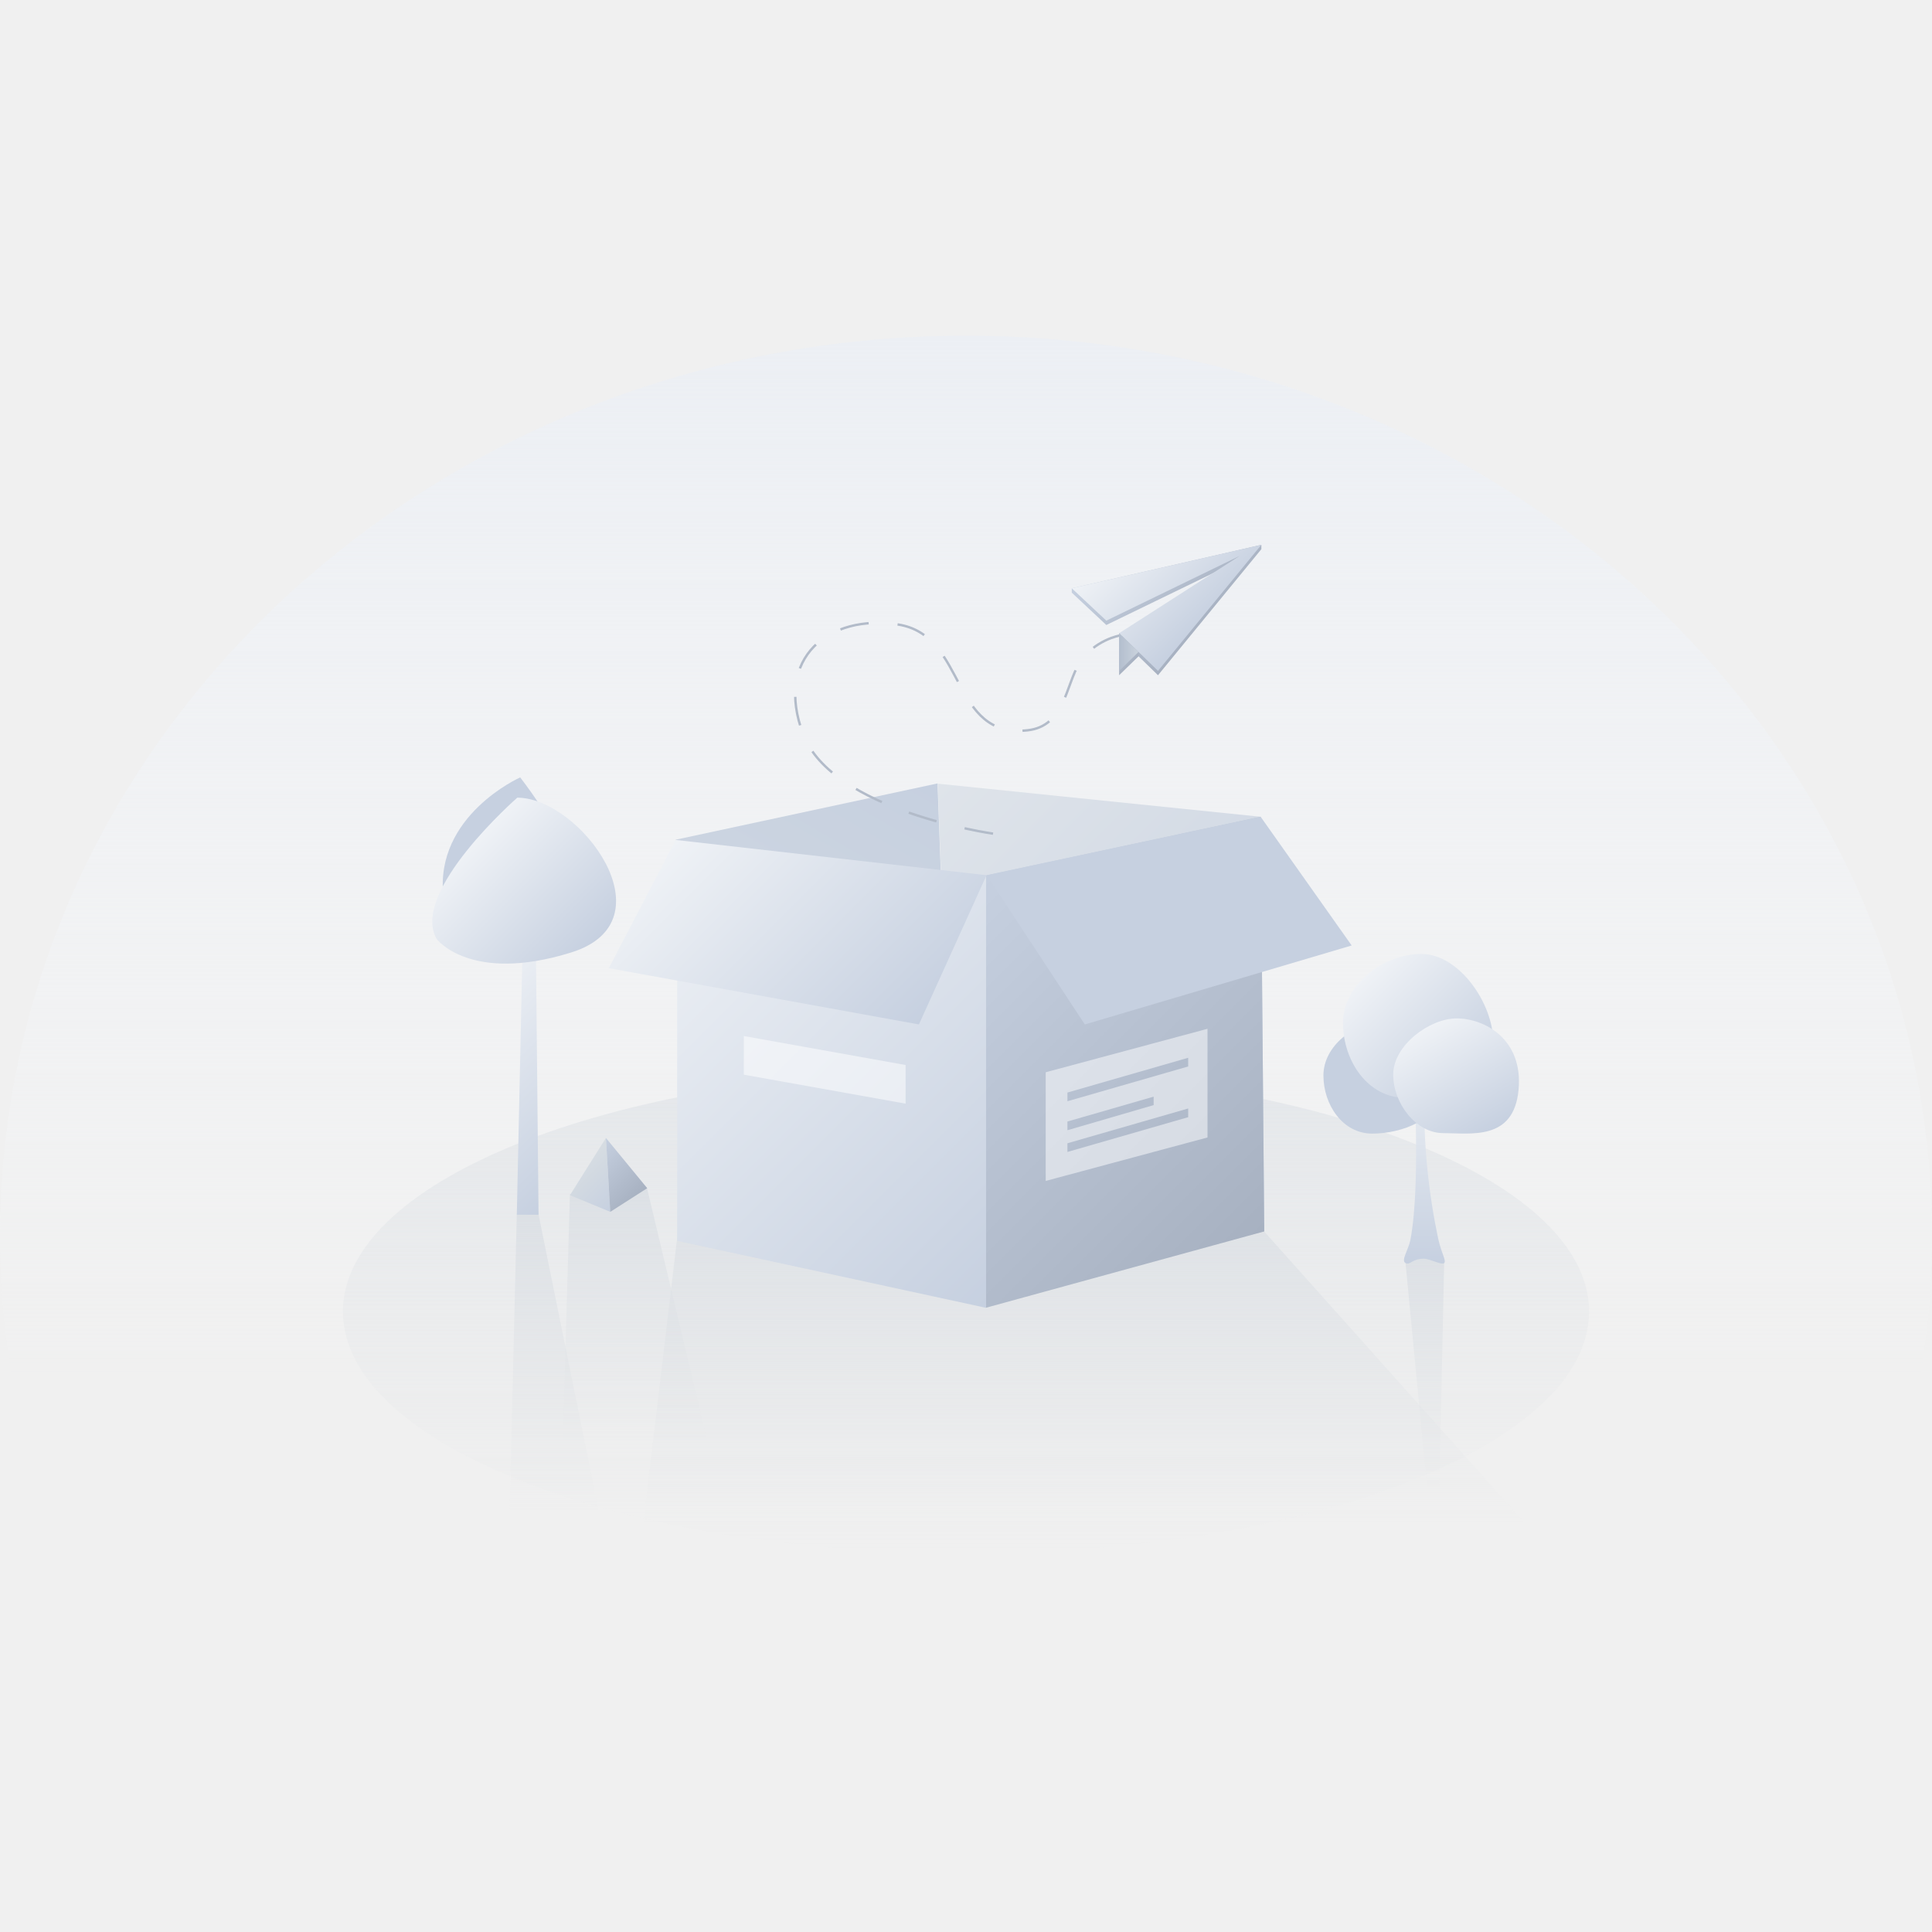
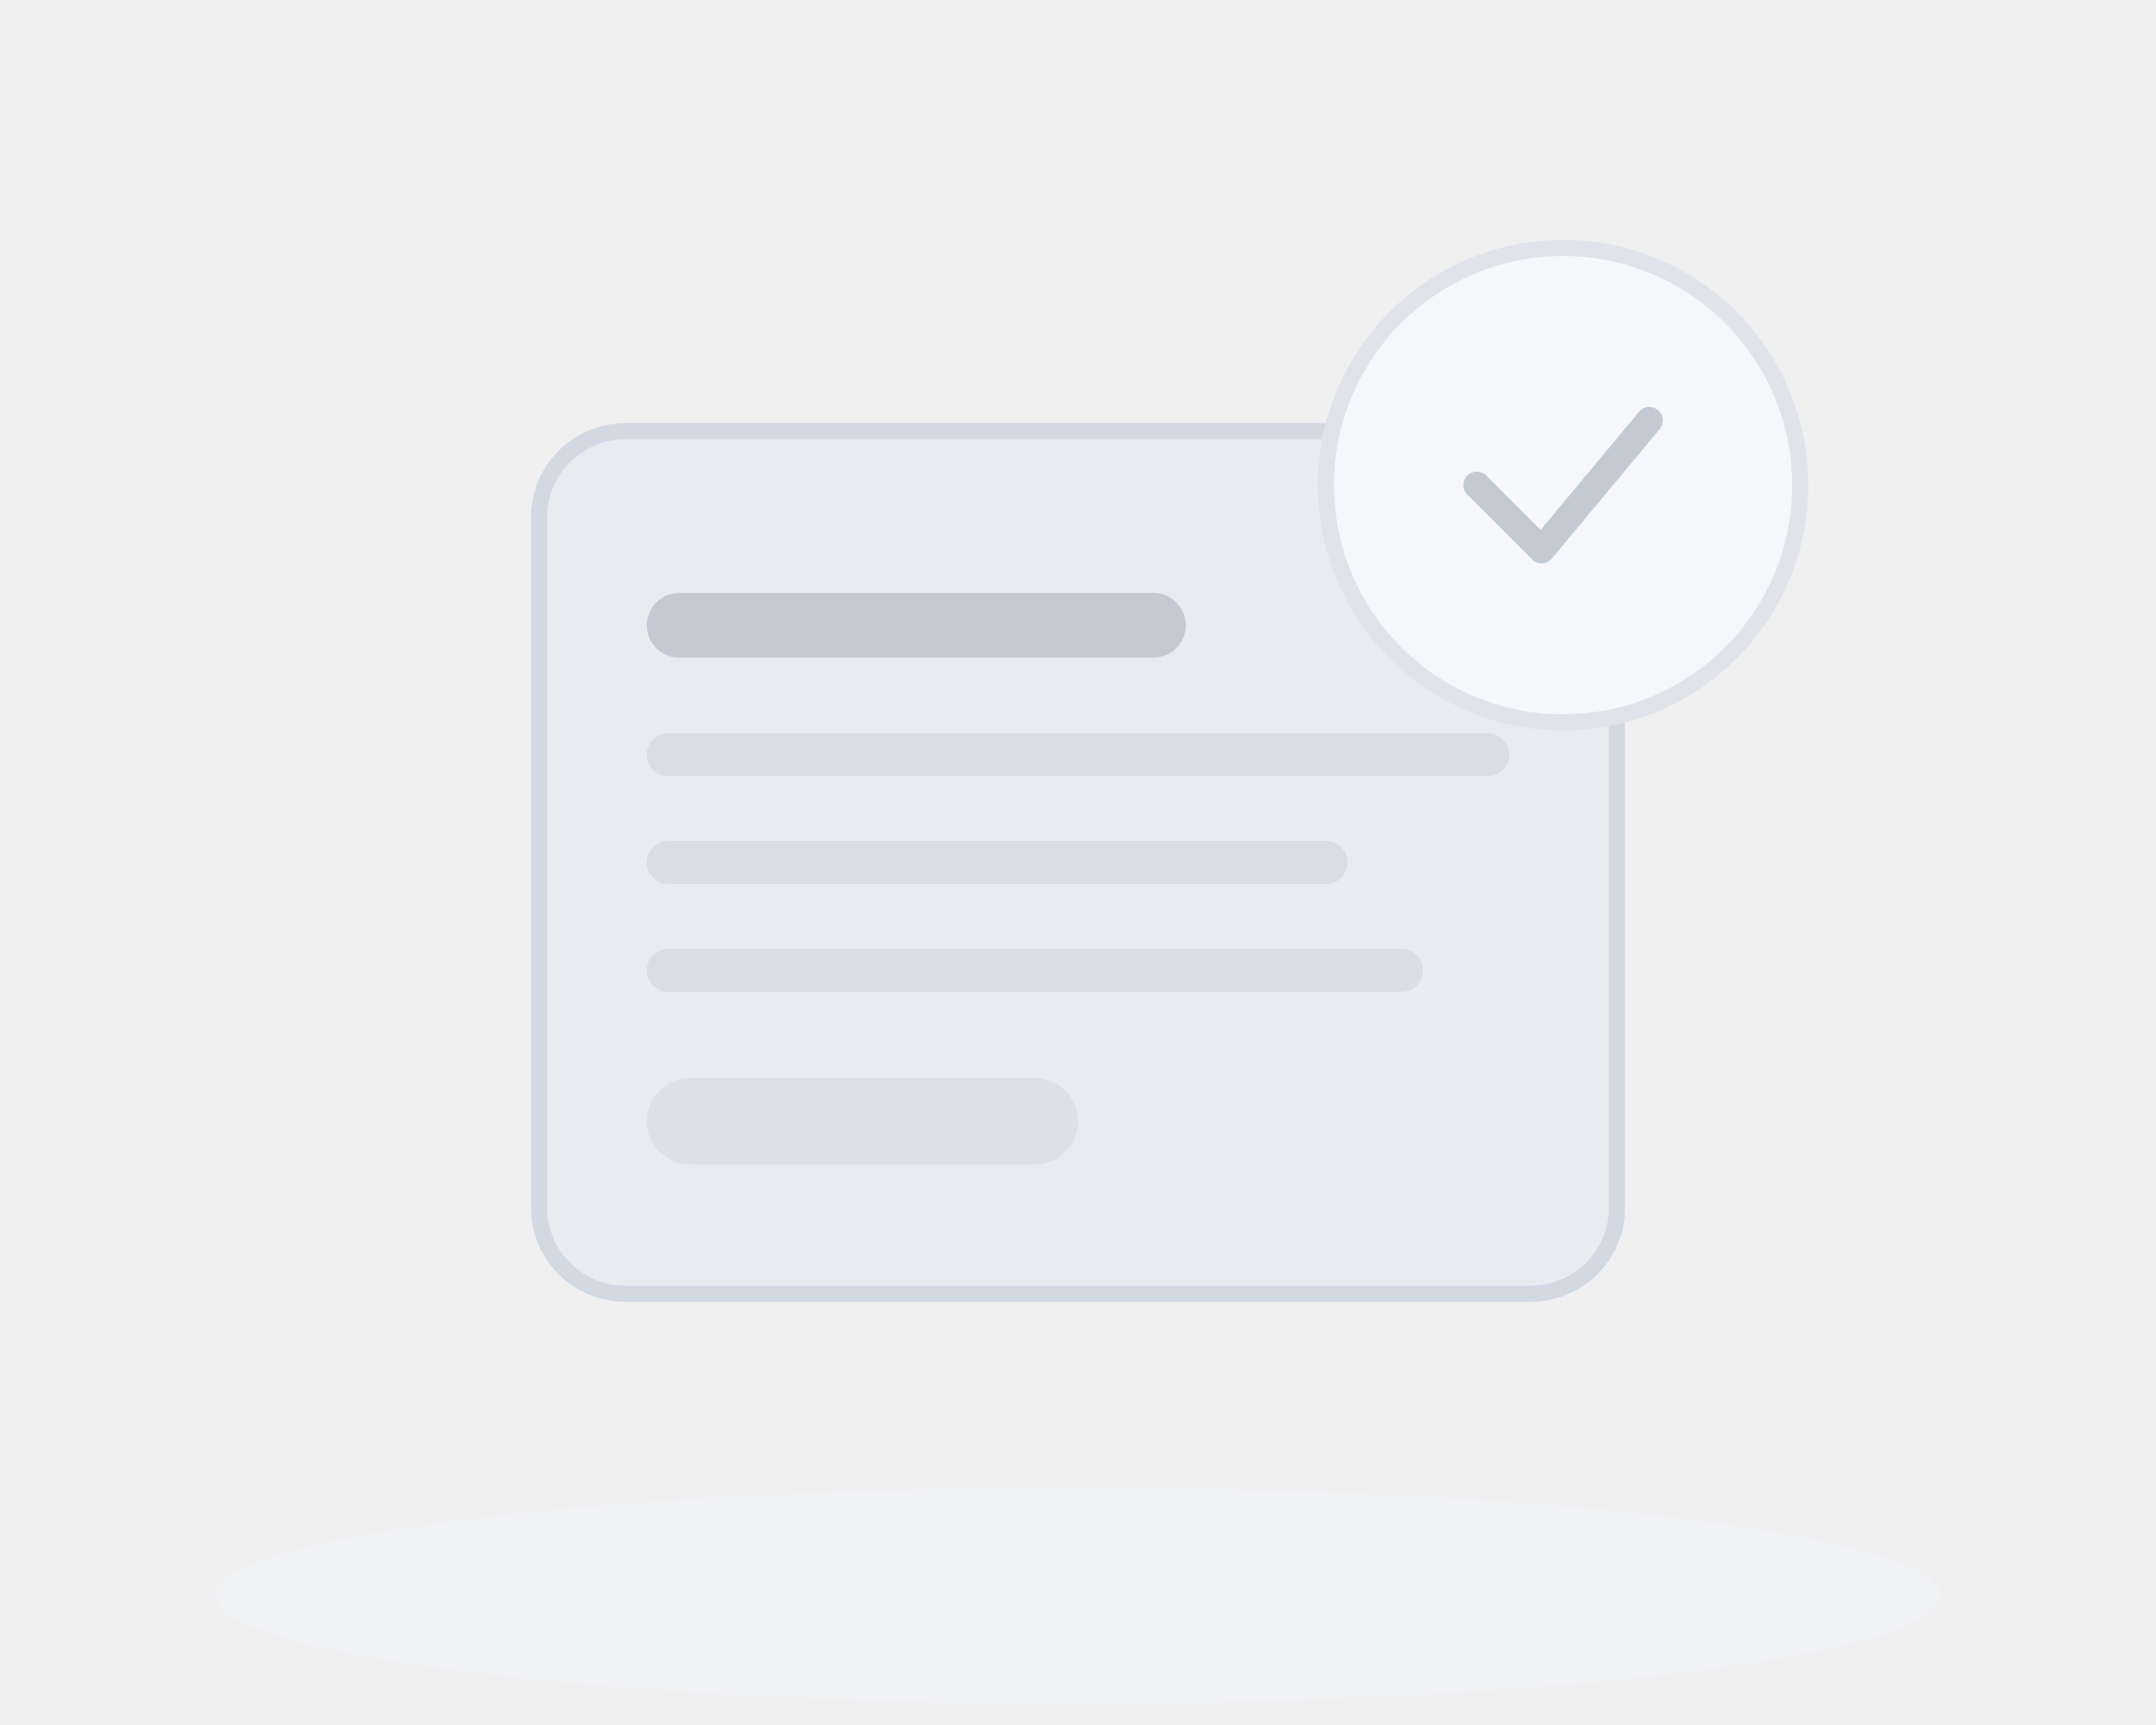
- <svg xmlns="http://www.w3.org/2000/svg" version="1.1" id="图层_1" x="0px" y="0px" viewBox="0 0 800 800" style="enable-background:new 0 0 800 800;" xml:space="preserve">
-   <style type="text/css">
- 	.st0{fill:url(#SVGID_1_);}
- 	.st1{fill:url(#SVGID_2_);}
- 	.st2{fill:url(#SVGID_3_);}
- 	.st3{fill:url(#SVGID_4_);}
- 	.st4{fill:url(#SVGID_5_);}
- 	.st5{fill:url(#SVGID_6_);}
- 	.st6{fill:url(#SVGID_7_);}
- 	.st7{fill:url(#SVGID_8_);}
- 	.st8{fill:#C6D0E0;}
- 	.st9{fill:none;stroke:#B2BBC9;stroke-miterlimit:10;stroke-dasharray:12;}
- 	.st10{fill:url(#SVGID_9_);}
- 	.st11{fill:url(#SVGID_10_);}
- 	.st12{fill:url(#SVGID_11_);}
- 	.st13{fill:url(#SVGID_12_);}
- 	.st14{fill:url(#SVGID_13_);}
- 	.st15{fill:url(#SVGID_14_);}
- 	.st16{fill:url(#SVGID_15_);}
- 	.st17{fill:url(#SVGID_16_);}
- 	.st18{fill:url(#SVGID_17_);}
- 	.st19{fill:url(#SVGID_18_);}
- 	.st20{fill:url(#SVGID_19_);}
- 	.st21{fill:url(#SVGID_20_);}
- 	.st22{fill:url(#SVGID_21_);}
- 	.st23{fill:url(#SVGID_22_);}
- 	.st24{opacity:0.5;fill:#FFFFFF;}
- </style>
-   <g>
-     <linearGradient id="SVGID_1_" gradientUnits="userSpaceOnUse" x1="400" y1="885" x2="400" y2="139">
-       <stop offset="0.417" style="stop-color:#F8FAFC;stop-opacity:0" />
-       <stop offset="1" style="stop-color:#ECEFF4" />
-     </linearGradient>
-     <ellipse class="st0" cx="400" cy="512" rx="400" ry="373" />
-     <linearGradient id="SVGID_2_" gradientUnits="userSpaceOnUse" x1="400" y1="643.159" x2="400" y2="443.028">
-       <stop offset="0" style="stop-color:#DFE2E5;stop-opacity:0" />
-       <stop offset="1" style="stop-color:#D7DCE2;stop-opacity:0.5" />
-     </linearGradient>
-     <ellipse class="st1" cx="400" cy="543.1" rx="258" ry="100.1" />
-     <linearGradient id="SVGID_3_" gradientUnits="userSpaceOnUse" x1="449.422" y1="632" x2="449.422" y2="490.149">
-       <stop offset="0" style="stop-color:#DFE2E5;stop-opacity:0" />
-       <stop offset="1" style="stop-color:#D7DCE2;stop-opacity:0.7" />
-     </linearGradient>
-     <polygon class="st2" points="632.6,632 266.2,632 281,507.6 408.1,490.1 522.1,508.4  " />
-     <g>
-       <linearGradient id="SVGID_4_" gradientUnits="userSpaceOnUse" x1="401.99" y1="332.329" x2="293.361" y2="520.482">
-         <stop offset="0" style="stop-color:#C6D0E0" />
-         <stop offset="1" style="stop-color:#D7DDE2" />
-       </linearGradient>
-       <path class="st3" d="M396.1,538.5l-113.6-24.3l-2.7-166.5l108.4-23.3L396.1,538.5z" />
-       <linearGradient id="SVGID_5_" gradientUnits="userSpaceOnUse" x1="527.059" y1="506.325" x2="366.745" y2="346.011">
-         <stop offset="0" style="stop-color:#C6D0E0" />
-         <stop offset="1" style="stop-color:#DFE4EA" />
-       </linearGradient>
-       <path class="st4" d="M523.5,509.9l-127.4,28.7l-7.8-214.1L522,338.2L523.5,509.9z" />
-       <linearGradient id="SVGID_6_" gradientUnits="userSpaceOnUse" x1="529.353" y1="504.032" x2="398.033" y2="372.713">
-         <stop offset="0" style="stop-color:#A7B1C1" />
-         <stop offset="1" style="stop-color:#C6D0E0" />
-       </linearGradient>
-       <path class="st5" d="M408.3,541.5l115.2-31.6L522,338.2l-113.8,24.3V541.5z" />
-       <linearGradient id="SVGID_7_" gradientUnits="userSpaceOnUse" x1="427.963" y1="521.781" x2="267.467" y2="361.285">
-         <stop offset="0" style="stop-color:#C6D0E0" />
-         <stop offset="1" style="stop-color:#EFF2F6" />
-       </linearGradient>
-       <path class="st6" d="M408.3,541.5c0,0-0.2,0-0.2,0l-127.7-27.7V348.4l127.9,14.1v178.8C408.3,541.3,408.3,541.4,408.3,541.5z" />
-       <linearGradient id="SVGID_8_" gradientUnits="userSpaceOnUse" x1="376.747" y1="428.039" x2="288.184" y2="339.476">
-         <stop offset="0" style="stop-color:#C6D0E0" />
-         <stop offset="1" style="stop-color:#EFF2F6" />
-       </linearGradient>
-       <path class="st7" d="M380.5,424.2l-128.4-23.3l27.7-53.1l128.7,14.6L380.5,424.2z" />
-       <path class="st8" d="M559.7,391.5l-110.5,32.7l-40.6-61.8L522,338.2L559.7,391.5z" />
-     </g>
-     <path class="st9" d="M411.2,345.2c0,0-66.5-9.4-78.6-41.1s10.7-50,39.3-45.5c28.6,4.5,21.4,47.3,53.6,43.8   c15.4-1.7,15.8-18.7,21.4-27.7c6.1-9.8,17-11.6,17-11.6" />
-     <g>
-       <linearGradient id="SVGID_9_" gradientUnits="userSpaceOnUse" x1="503.325" y1="255.693" x2="467.477" y2="219.845">
-         <stop offset="0" style="stop-color:#A7B1C1" />
-         <stop offset="1" style="stop-color:#C6D0E0" />
-       </linearGradient>
-       <path class="st10" d="M471.5,271.8l8,7.8l42.8-52.2v-1.8l-78.5,18v1.8l14.3,13.4l55.2-26.8l-49.9,32L471.5,271.8z" />
-       <linearGradient id="SVGID_10_" gradientUnits="userSpaceOnUse" x1="467.965" y1="275.281" x2="459.998" y2="267.314">
-         <stop offset="0" style="stop-color:#A7B1C1" />
-         <stop offset="1" style="stop-color:#C6D0E0" />
-       </linearGradient>
-       <path class="st11" d="M463.4,263.9l0,15.7l8-7.8V270L463.4,263.9z" />
-       <linearGradient id="SVGID_11_" gradientUnits="userSpaceOnUse" x1="502.879" y1="254.353" x2="467.923" y2="219.398">
-         <stop offset="0" style="stop-color:#C6D0E0" />
-         <stop offset="1" style="stop-color:#EFF2F6" />
-       </linearGradient>
-       <path class="st12" d="M471.5,270l8,7.8l42.8-52.2l-78.5,18l14.3,13.4l55.2-26.8l-49.9,32L471.5,270z" />
-       <linearGradient id="SVGID_12_" gradientUnits="userSpaceOnUse" x1="463.429" y1="269.921" x2="471.472" y2="269.921">
-         <stop offset="0" style="stop-color:#B3BECE" />
-         <stop offset="1" style="stop-color:#CAD3DD" />
-       </linearGradient>
-       <path class="st13" d="M463.4,262.1l0,15.7l8-7.8L463.4,262.1z" />
-     </g>
-     <linearGradient id="SVGID_13_" gradientUnits="userSpaceOnUse" x1="229.5" y1="627" x2="229.5" y2="502.424">
-       <stop offset="0" style="stop-color:#DFE2E5;stop-opacity:0" />
-       <stop offset="1" style="stop-color:#D7DCE2;stop-opacity:0.7" />
-     </linearGradient>
-     <polygon class="st14" points="248,626 211,627 214,502.6 222.9,502.4  " />
-     <linearGradient id="SVGID_14_" gradientUnits="userSpaceOnUse" x1="263" y1="597" x2="263" y2="491.87">
-       <stop offset="0" style="stop-color:#DFE2E5;stop-opacity:0" />
-       <stop offset="1" style="stop-color:#D7DCE2;stop-opacity:0.7" />
-     </linearGradient>
-     <polygon class="st15" points="293,597 233,597 236,494.4 267.9,491.9  " />
-     <linearGradient id="SVGID_15_" gradientUnits="userSpaceOnUse" x1="250.715" y1="475.331" x2="186.988" y2="411.605">
-       <stop offset="0" style="stop-color:#C6D0E0" />
-       <stop offset="1" style="stop-color:#EFF2F6" />
-     </linearGradient>
-     <polygon class="st16" points="216.6,382 214,503 223,503 221.8,382  " />
-     <g>
-       <path class="st8" d="M209.8,389.7c0,0,54.8-3.7,5.6-67.8c0,0-35.5,15.8-31.8,49.2C183.6,371.2,183.6,389.7,209.8,389.7z" />
-       <linearGradient id="SVGID_16_" gradientUnits="userSpaceOnUse" x1="240.436" y1="396.099" x2="194.244" y2="349.907">
-         <stop offset="0" style="stop-color:#C6D0E0" />
-         <stop offset="1" style="stop-color:#EFF2F6" />
-       </linearGradient>
-       <path class="st17" d="M214.2,330.3c0,0-44.6,39-33.4,58.5c0,0,13.9,18.6,55.7,5.6S240.2,330.3,214.2,330.3z" />
-     </g>
-     <g>
-       <linearGradient id="SVGID_17_" gradientUnits="userSpaceOnUse" x1="590.014" y1="616.928" x2="590.014" y2="520.425">
-         <stop offset="0" style="stop-color:#DFE2E5;stop-opacity:0" />
-         <stop offset="1" style="stop-color:#D7DCE2;stop-opacity:0.7" />
-       </linearGradient>
-       <polygon class="st18" points="591,616.9 582,522.9 590,520.4 598,522.8 596,616.9   " />
-       <g>
-         <linearGradient id="SVGID_18_" gradientUnits="userSpaceOnUse" x1="589.81" y1="523.217" x2="589.81" y2="437">
-           <stop offset="0" style="stop-color:#C6D0E0" />
-           <stop offset="1" style="stop-color:#EFF2F6" />
-         </linearGradient>
-         <path class="st19" d="M585,437c0,0,3.7,51.8-1,76.5c-0.8,4-4,8.5-2,9.5s2.6-1.8,7.6-1.8c2.5,0,7.4,2.8,8.4,1.8s-1.1-3.8-2.5-10.2     c-3.2-15.1-8-44.9-4.5-75.8H585z" />
-         <path class="st8" d="M596.4,451.3c0,12.2-16,18.1-28.2,18.1S548,457.5,548,445.3s12.9-22.2,25.2-22.2S596.4,439.1,596.4,451.3z" />
-         <linearGradient id="SVGID_19_" gradientUnits="userSpaceOnUse" x1="608.483" y1="448.269" x2="564.865" y2="404.652">
-           <stop offset="0" style="stop-color:#C6D0E0" />
-           <stop offset="1" style="stop-color:#EFF2F6" />
-         </linearGradient>
-         <path class="st20" d="M618.3,431.3c0,15.8-20.6,23.3-36.3,23.3s-25.9-15.4-25.9-31.1c0-15.8,16.7-28.5,32.4-28.5     S618.3,415.5,618.3,431.3z" />
-         <linearGradient id="SVGID_20_" gradientUnits="userSpaceOnUse" x1="616.301" y1="469.045" x2="591.012" y2="425.244">
-           <stop offset="0" style="stop-color:#C6D0E0" />
-           <stop offset="1" style="stop-color:#EFF2F6" />
-         </linearGradient>
-         <path class="st21" d="M597.6,469.2c-11.3,0-20.7-12.3-20.7-24.3c0-12,15-23.2,26.3-23.2s27.6,8.4,25.6,29.6     C626.8,472.5,609,469.2,597.6,469.2z" />
-       </g>
-     </g>
-     <g>
-       <linearGradient id="SVGID_21_" gradientUnits="userSpaceOnUse" x1="257.493" y1="497.051" x2="241.271" y2="480.829">
-         <stop offset="0" style="stop-color:#C6D0E0" />
-         <stop offset="1" style="stop-color:#D7DDE2" />
-       </linearGradient>
-       <polygon class="st22" points="250.9,471.2 236,494.9 252.7,501.8   " />
-       <linearGradient id="SVGID_22_" gradientUnits="userSpaceOnUse" x1="262.671" y1="497.349" x2="243.711" y2="478.389">
-         <stop offset="0" style="stop-color:#A7B1C1" />
-         <stop offset="1" style="stop-color:#C6D0E0" />
-       </linearGradient>
-       <polygon class="st23" points="252.7,501.8 268,492 250.9,471.2   " />
-     </g>
-     <polygon class="st24" points="375,457 308,445 308,429 375,441  " />
-     <path class="st24" d="M433,444v45l67-18v-45L433,444z M442,464.4l35.7-10.3v3.5L442,468V464.4z M492,462.6L442,477v-3.6l50-14.4   V462.6z M492,441.6L442,456v-3.6l50-14.4V441.6z" />
+ <svg xmlns="http://www.w3.org/2000/svg" viewBox="0 0 200 160" class="card-empty-icon">
+   <g fill="none">
+     <ellipse cx="100" cy="148" rx="80" ry="10" fill="#f0f2f5" />
+     <rect x="50" y="40" width="100" height="80" rx="8" fill="#e8ecf1" stroke="#d3d9e3" stroke-width="1.5" />
+     <rect x="60" y="55" width="50" height="6" rx="3" fill="#c4cad4" />
+     <rect x="60" y="68" width="80" height="4" rx="2" fill="#d8dde6" />
+     <rect x="60" y="78" width="65" height="4" rx="2" fill="#d8dde6" />
+     <rect x="60" y="88" width="72" height="4" rx="2" fill="#d8dde6" />
+     <rect x="60" y="100" width="40" height="8" rx="4" fill="#dce1e8" />
+     <circle cx="145" cy="45" r="22" fill="#f5f7fa" stroke="#e0e4ea" stroke-width="1.5" />
+     <path d="M137 45 l6 6 l10-12" stroke="#c4cad4" stroke-width="2.5" stroke-linecap="round" stroke-linejoin="round" />
  </g>
</svg>
